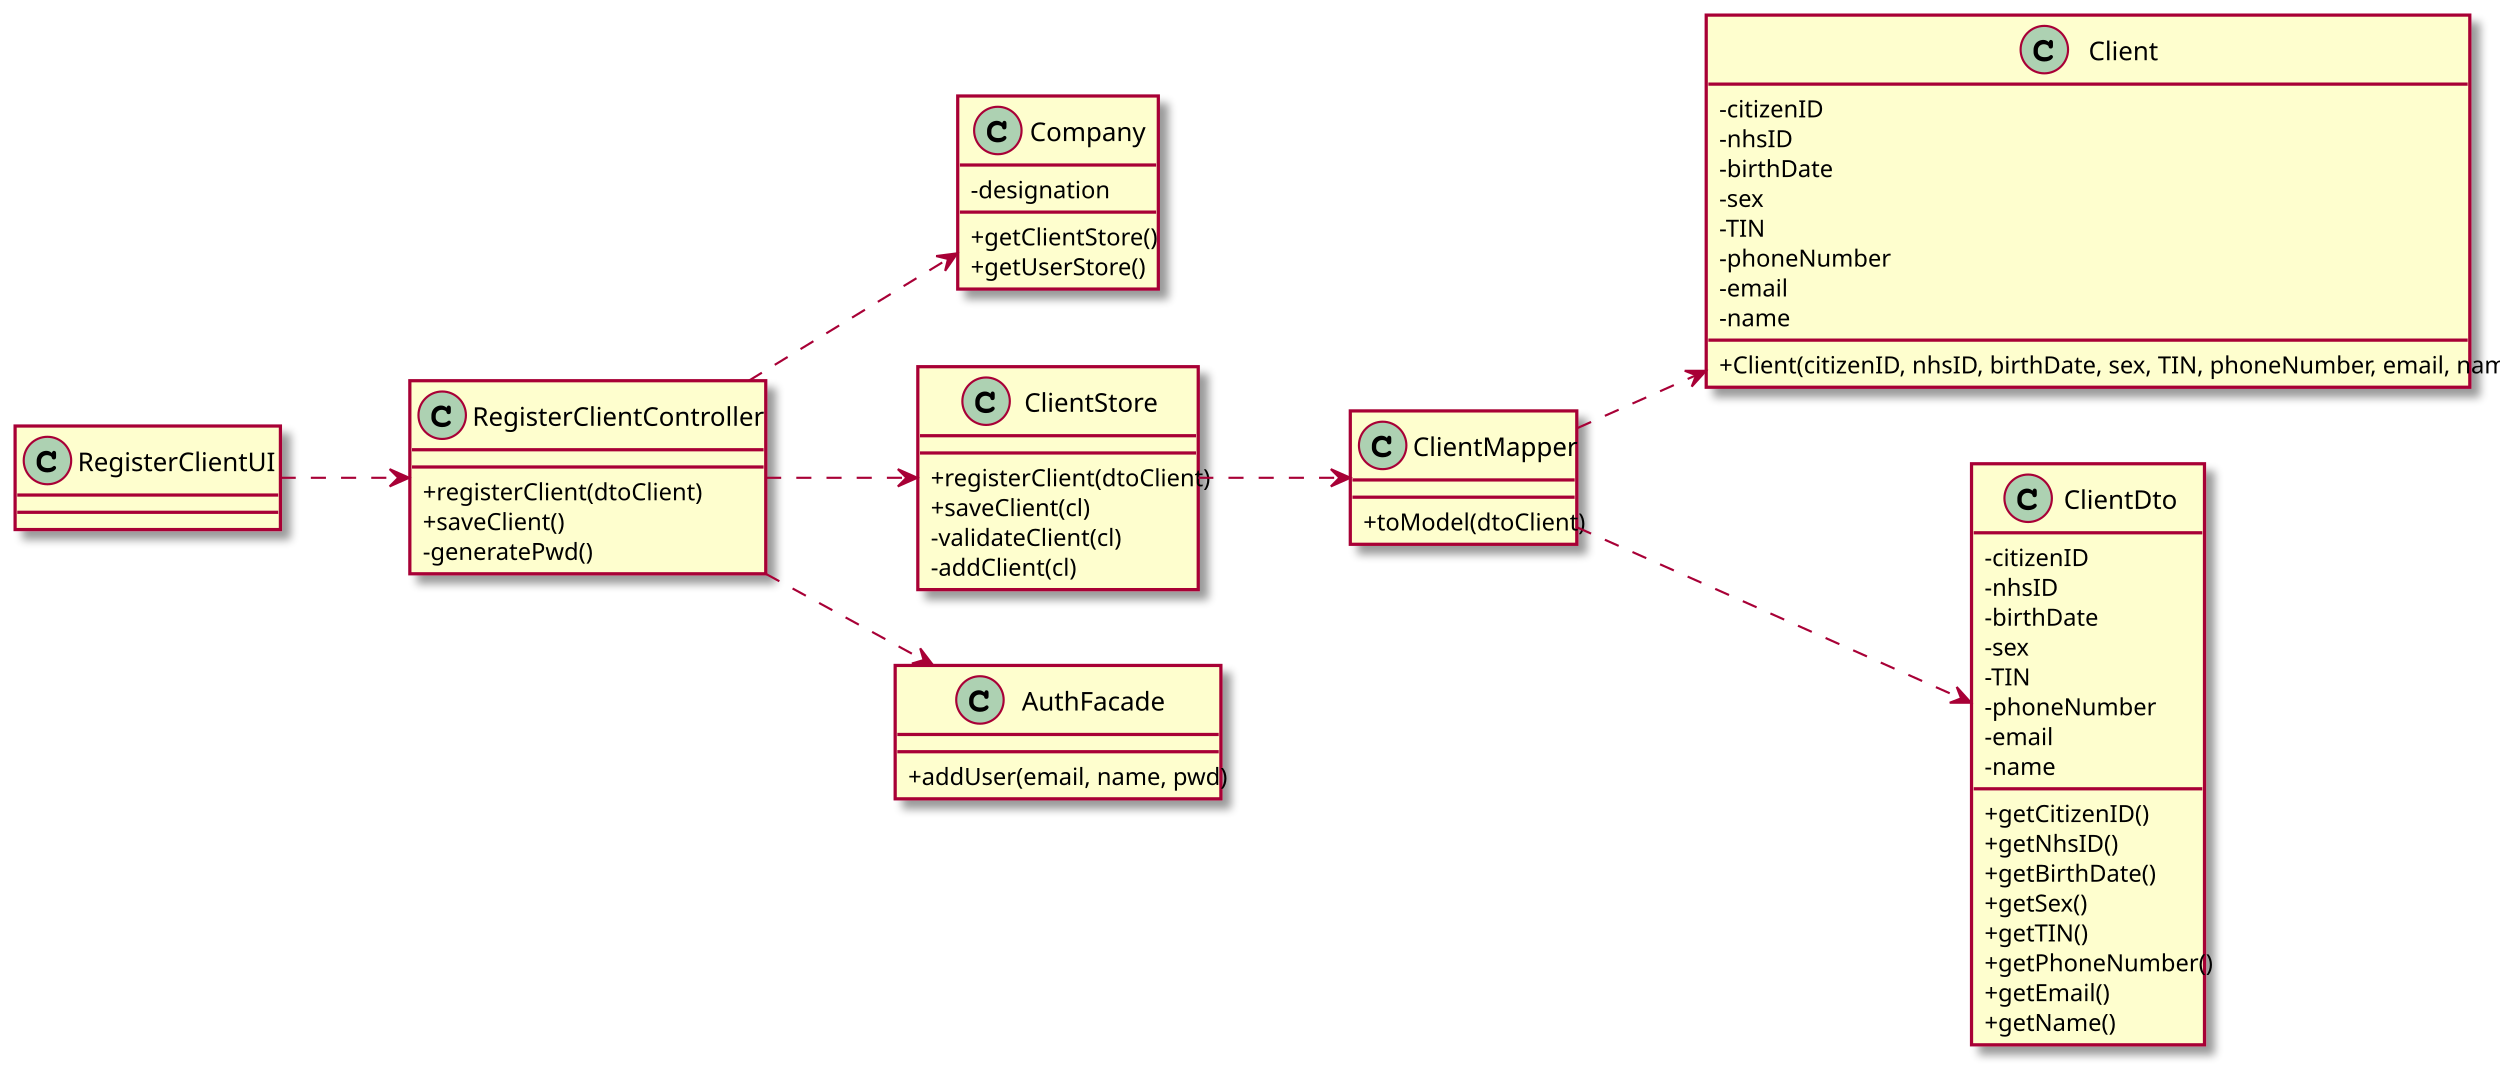
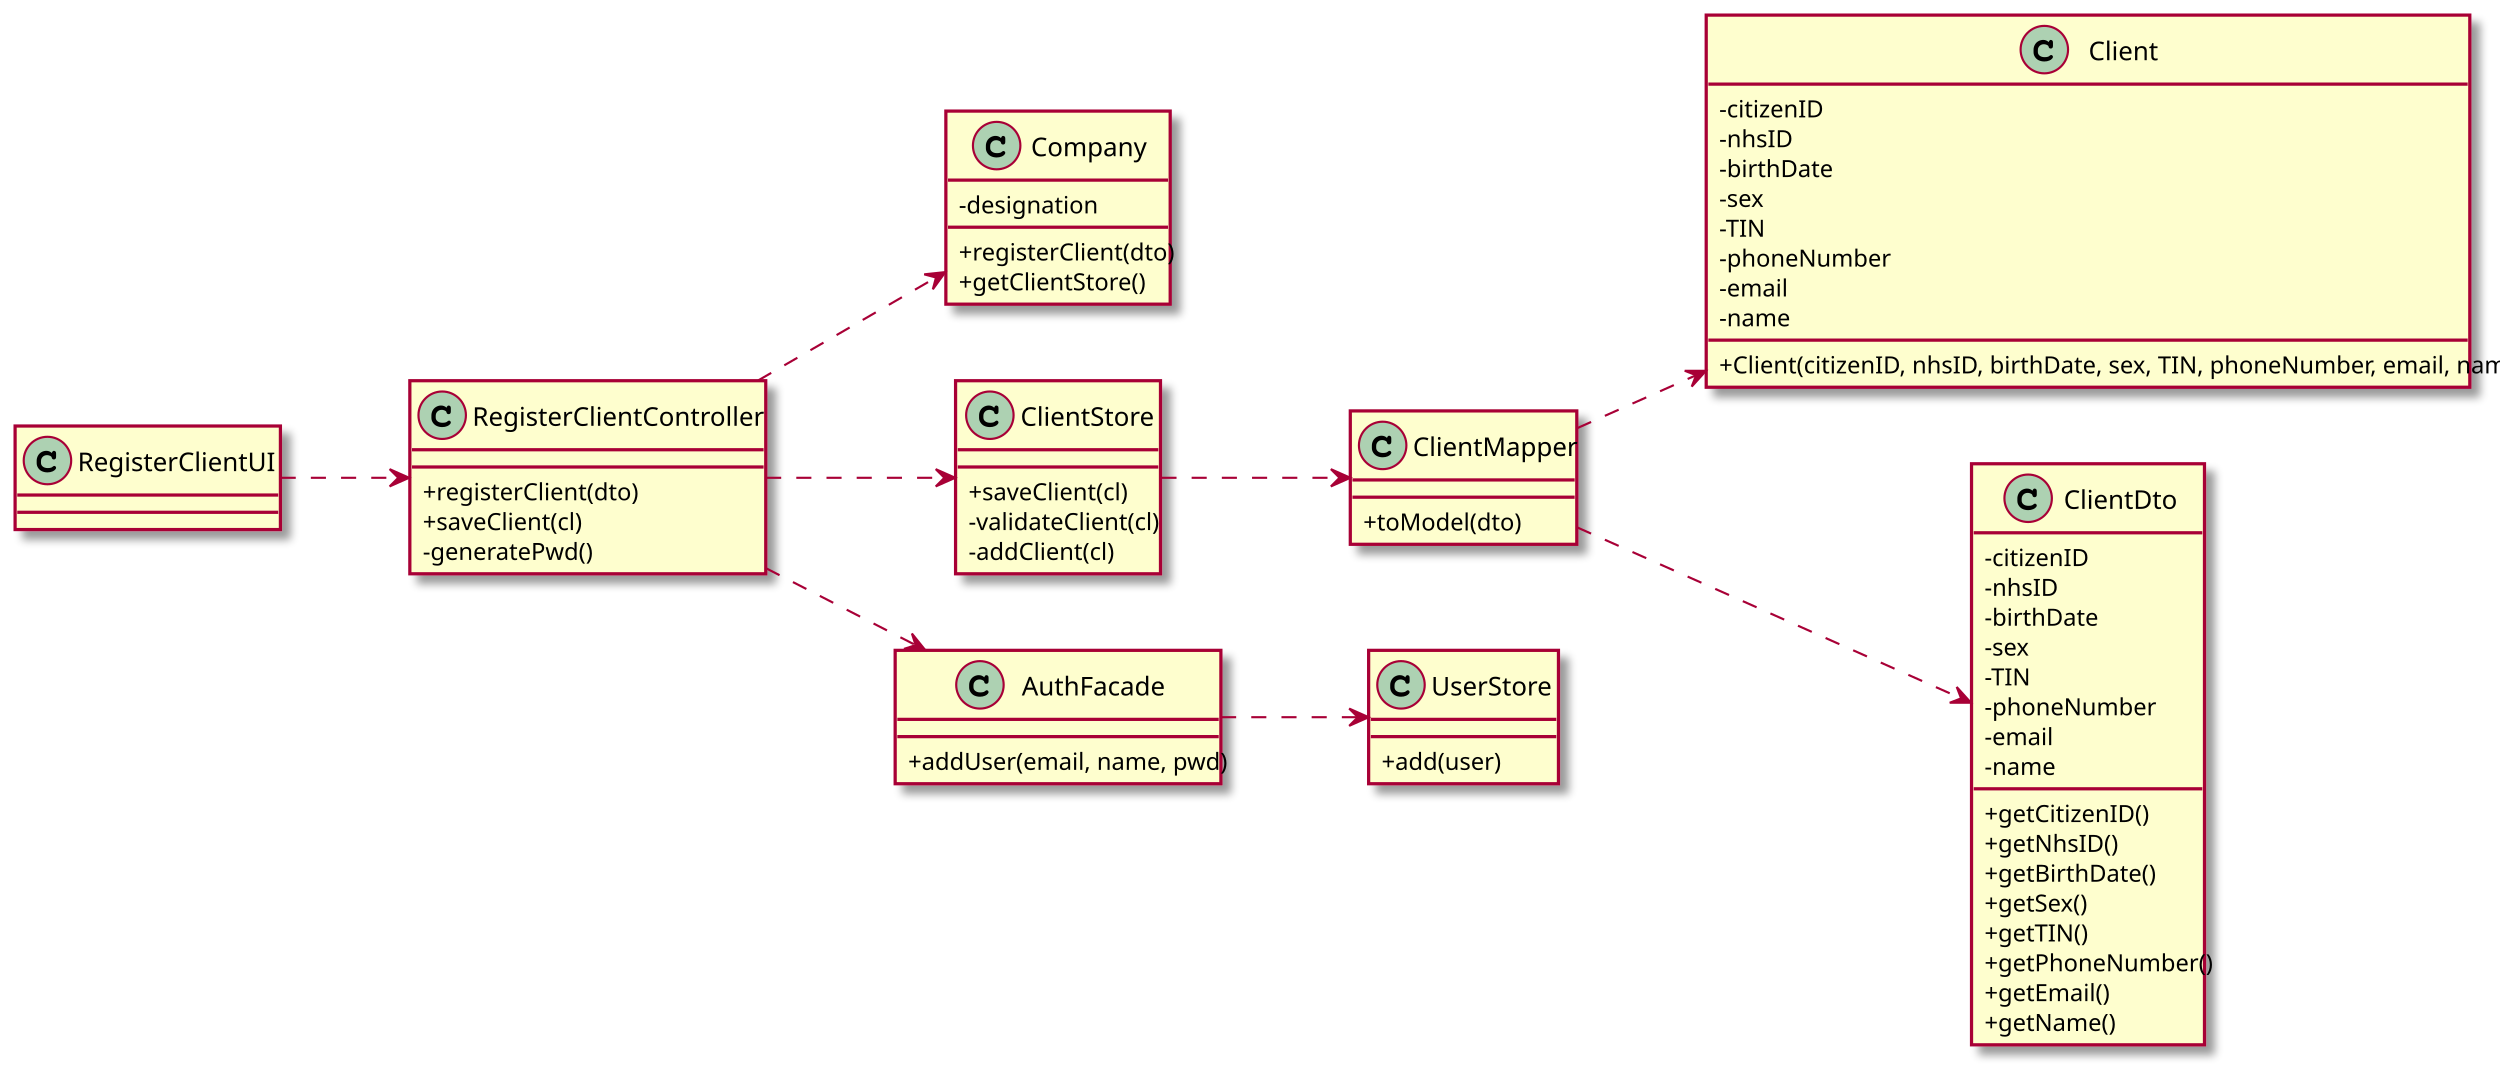
<svg xmlns="http://www.w3.org/2000/svg" contentScriptType="application/ecmascript" contentStyleType="text/css" height="498px" preserveAspectRatio="none" style="width:1159px;height:498px;" version="1.1" viewBox="0 0 1159 498" width="1159px" zoomAndPan="magnify">
  <defs>
-     <filter height="300%" id="fsduxn58b92nx" width="300%" x="-1" y="-1">
+     <filter height="300%" id="f1ajkkbdsnsy1m" width="300%" x="-1" y="-1">
      <feGaussianBlur result="blurOut" stdDeviation="2.0" />
      <feColorMatrix in="blurOut" result="blurOut2" type="matrix" values="0 0 0 0 0 0 0 0 0 0 0 0 0 0 0 0 0 0 .4 0" />
      <feOffset dx="4.0" dy="4.0" in="blurOut2" result="blurOut3" />
      <feBlend in="SourceGraphic" in2="blurOut3" mode="normal" />
    </filter>
  </defs>
  <g>
-     <rect codeLine="6" fill="#FEFECE" filter="url(#fsduxn58b92nx)" height="172.523" id="cl" style="stroke:#A80036;stroke-width:1.5;" width="354" x="791" y="7" />
+     <rect codeLine="6" fill="#FEFECE" filter="url(#f1ajkkbdsnsy1m)" height="172.523" id="cl" style="stroke:#A80036;stroke-width:1.5;" width="354" x="791" y="7" />
    <ellipse cx="947.75" cy="23" fill="#ADD1B2" rx="11" ry="11" style="stroke:#A80036;stroke-width:1.0;" />
    <path d="M949.75,19.5 Q949.953,19 950.188,18.75 Q950.422,18.5 950.688,18.5 Q951.156,18.5 951.453,18.781 Q951.75,19.062 951.75,19.719 L951.75,21.281 Q951.75,21.938 951.469,22.219 Q951.188,22.5 950.75,22.5 Q950.359,22.5 950.109,22.328 Q949.859,22.156 949.75,21.703 Q949.703,21.391 949.531,21.219 Q949.219,20.891 948.656,20.703 Q948.094,20.5 947.531,20.5 Q946.828,20.5 946.234,20.781 Q945.656,21.062 945.203,21.688 Q944.75,22.312 944.75,23.172 L944.75,24.094 Q944.75,25.125 945.594,25.812 Q946.438,26.5 947.938,26.5 Q948.828,26.5 949.453,26.297 Q949.812,26.188 950.219,25.828 Q950.484,25.625 950.625,25.562 Q950.766,25.5 950.938,25.5 Q951.266,25.5 951.5,25.766 Q951.75,26.016 951.75,26.375 Q951.75,26.719 951.406,27.125 Q950.906,27.719 950.109,28.047 Q949.062,28.5 947.781,28.5 Q946.281,28.5 945.078,27.906 Q944.109,27.438 943.422,26.422 Q942.75,25.406 942.75,24.203 L942.75,23.109 Q942.75,21.859 943.344,20.766 Q943.953,19.672 945,19.094 Q946.062,18.5 947.25,18.5 Q947.969,18.5 948.594,18.75 Q949.219,19 949.75,19.5 Z " fill="#000000" />
    <text fill="#000000" font-family="sans-serif" font-size="12" lengthAdjust="spacing" textLength="32" x="968.25" y="27.91">Client</text>
    <line style="stroke:#A80036;stroke-width:1.5;" x1="792" x2="1144" y1="39" y2="39" />
    <text fill="#000000" font-family="sans-serif" font-size="11" lengthAdjust="spacing" textLength="44" x="797" y="54.419">-citizenID</text>
    <text fill="#000000" font-family="sans-serif" font-size="11" lengthAdjust="spacing" textLength="31" x="797" y="68.255">-nhsID</text>
    <text fill="#000000" font-family="sans-serif" font-size="11" lengthAdjust="spacing" textLength="47" x="797" y="82.091">-birthDate</text>
    <text fill="#000000" font-family="sans-serif" font-size="11" lengthAdjust="spacing" textLength="22" x="797" y="95.927">-sex</text>
    <text fill="#000000" font-family="sans-serif" font-size="11" lengthAdjust="spacing" textLength="19" x="797" y="109.763">-TIN</text>
    <text fill="#000000" font-family="sans-serif" font-size="11" lengthAdjust="spacing" textLength="71" x="797" y="123.599">-phoneNumber</text>
    <text fill="#000000" font-family="sans-serif" font-size="11" lengthAdjust="spacing" textLength="28" x="797" y="137.435">-email</text>
    <text fill="#000000" font-family="sans-serif" font-size="11" lengthAdjust="spacing" textLength="30" x="797" y="151.27">-name</text>
    <line style="stroke:#A80036;stroke-width:1.5;" x1="792" x2="1144" y1="157.688" y2="157.688" />
    <text fill="#000000" font-family="sans-serif" font-size="11" lengthAdjust="spacing" textLength="342" x="797" y="173.106">+Client(citizenID, nhsID, birthDate, sex, TIN, phoneNumber, email, name)</text>
-     <rect codeLine="17" fill="#FEFECE" filter="url(#fsduxn58b92nx)" height="89.508" id="RCC" style="stroke:#A80036;stroke-width:1.5;" width="165" x="190" y="176.5" />
+     <rect codeLine="17" fill="#FEFECE" filter="url(#f1ajkkbdsnsy1m)" height="89.508" id="RCC" style="stroke:#A80036;stroke-width:1.5;" width="165" x="190" y="176.5" />
    <ellipse cx="205" cy="192.5" fill="#ADD1B2" rx="11" ry="11" style="stroke:#A80036;stroke-width:1.0;" />
    <path d="M207,189 Q207.203,188.5 207.438,188.25 Q207.672,188 207.938,188 Q208.406,188 208.703,188.281 Q209,188.562 209,189.219 L209,190.781 Q209,191.438 208.719,191.719 Q208.438,192 208,192 Q207.609,192 207.359,191.828 Q207.109,191.656 207,191.203 Q206.953,190.891 206.781,190.719 Q206.469,190.391 205.906,190.203 Q205.344,190 204.781,190 Q204.078,190 203.484,190.281 Q202.906,190.562 202.453,191.188 Q202,191.812 202,192.672 L202,193.594 Q202,194.625 202.844,195.312 Q203.688,196 205.188,196 Q206.078,196 206.703,195.797 Q207.062,195.688 207.469,195.328 Q207.734,195.125 207.875,195.062 Q208.016,195 208.188,195 Q208.516,195 208.75,195.266 Q209,195.516 209,195.875 Q209,196.219 208.656,196.625 Q208.156,197.219 207.359,197.547 Q206.312,198 205.031,198 Q203.531,198 202.328,197.406 Q201.359,196.938 200.672,195.922 Q200,194.906 200,193.703 L200,192.609 Q200,191.359 200.594,190.266 Q201.203,189.172 202.25,188.594 Q203.312,188 204.5,188 Q205.219,188 205.844,188.25 Q206.469,188.5 207,189 Z " fill="#000000" />
    <text fill="#000000" font-family="sans-serif" font-size="12" lengthAdjust="spacing" textLength="133" x="219" y="197.41">RegisterClientController</text>
    <line style="stroke:#A80036;stroke-width:1.5;" x1="191" x2="354" y1="208.5" y2="208.5" />
    <line style="stroke:#A80036;stroke-width:1.5;" x1="191" x2="354" y1="216.5" y2="216.5" />
-     <text fill="#000000" font-family="sans-serif" font-size="11" lengthAdjust="spacing" textLength="118" x="196" y="231.919">+registerClient(dtoClient)</text>
-     <text fill="#000000" font-family="sans-serif" font-size="11" lengthAdjust="spacing" textLength="64" x="196" y="245.755">+saveClient()</text>
+     <text fill="#000000" font-family="sans-serif" font-size="11" lengthAdjust="spacing" textLength="92" x="196" y="231.919">+registerClient(dto)</text>
+     <text fill="#000000" font-family="sans-serif" font-size="11" lengthAdjust="spacing" textLength="72" x="196" y="245.755">+saveClient(cl)</text>
    <text fill="#000000" font-family="sans-serif" font-size="11" lengthAdjust="spacing" textLength="77" x="196" y="259.591">-generatePwd()</text>
-     <rect codeLine="23" fill="#FEFECE" filter="url(#fsduxn58b92nx)" height="89.508" id="C" style="stroke:#A80036;stroke-width:1.5;" width="93" x="444" y="44.5" />
-     <ellipse cx="462.6" cy="60.5" fill="#ADD1B2" rx="11" ry="11" style="stroke:#A80036;stroke-width:1.0;" />
-     <path d="M464.6,57 Q464.803,56.5 465.038,56.25 Q465.272,56 465.538,56 Q466.006,56 466.303,56.281 Q466.6,56.562 466.6,57.219 L466.6,58.781 Q466.6,59.438 466.319,59.719 Q466.038,60 465.6,60 Q465.209,60 464.959,59.828 Q464.709,59.656 464.6,59.203 Q464.553,58.891 464.381,58.719 Q464.069,58.391 463.506,58.203 Q462.944,58 462.381,58 Q461.678,58 461.084,58.281 Q460.506,58.562 460.053,59.188 Q459.6,59.812 459.6,60.672 L459.6,61.594 Q459.6,62.625 460.444,63.312 Q461.288,64 462.788,64 Q463.678,64 464.303,63.797 Q464.663,63.688 465.069,63.328 Q465.334,63.125 465.475,63.062 Q465.616,63 465.788,63 Q466.116,63 466.35,63.266 Q466.6,63.516 466.6,63.875 Q466.6,64.219 466.256,64.625 Q465.756,65.219 464.959,65.547 Q463.913,66 462.631,66 Q461.131,66 459.928,65.406 Q458.959,64.938 458.272,63.922 Q457.6,62.906 457.6,61.703 L457.6,60.609 Q457.6,59.359 458.194,58.266 Q458.803,57.172 459.85,56.594 Q460.913,56 462.1,56 Q462.819,56 463.444,56.25 Q464.069,56.5 464.6,57 Z " fill="#000000" />
-     <text fill="#000000" font-family="sans-serif" font-size="12" lengthAdjust="spacing" textLength="53" x="477.4" y="65.41">Company</text>
-     <line style="stroke:#A80036;stroke-width:1.5;" x1="445" x2="536" y1="76.5" y2="76.5" />
-     <text fill="#000000" font-family="sans-serif" font-size="11" lengthAdjust="spacing" textLength="59" x="450" y="91.919">-designation</text>
-     <line style="stroke:#A80036;stroke-width:1.5;" x1="445" x2="536" y1="98.336" y2="98.336" />
-     <text fill="#000000" font-family="sans-serif" font-size="11" lengthAdjust="spacing" textLength="81" x="450" y="113.755">+getClientStore()</text>
-     <text fill="#000000" font-family="sans-serif" font-size="11" lengthAdjust="spacing" textLength="78" x="450" y="127.591">+getUserStore()</text>
-     <rect codeLine="29" fill="#FEFECE" filter="url(#fsduxn58b92nx)" height="48" id="RCUI" style="stroke:#A80036;stroke-width:1.5;" width="123" x="7" y="197.5" />
+     <rect codeLine="23" fill="#FEFECE" filter="url(#f1ajkkbdsnsy1m)" height="89.508" id="C" style="stroke:#A80036;stroke-width:1.5;" width="104" x="438.5" y="51.5" />
+     <ellipse cx="462.05" cy="67.5" fill="#ADD1B2" rx="11" ry="11" style="stroke:#A80036;stroke-width:1.0;" />
+     <path d="M464.05,64 Q464.253,63.5 464.488,63.25 Q464.722,63 464.988,63 Q465.456,63 465.753,63.281 Q466.05,63.562 466.05,64.219 L466.05,65.781 Q466.05,66.438 465.769,66.719 Q465.488,67 465.05,67 Q464.659,67 464.409,66.828 Q464.159,66.656 464.05,66.203 Q464.003,65.891 463.831,65.719 Q463.519,65.391 462.956,65.203 Q462.394,65 461.831,65 Q461.128,65 460.534,65.281 Q459.956,65.562 459.503,66.188 Q459.05,66.812 459.05,67.672 L459.05,68.594 Q459.05,69.625 459.894,70.312 Q460.738,71 462.238,71 Q463.128,71 463.753,70.797 Q464.113,70.688 464.519,70.328 Q464.784,70.125 464.925,70.062 Q465.066,70 465.238,70 Q465.566,70 465.8,70.266 Q466.05,70.516 466.05,70.875 Q466.05,71.219 465.706,71.625 Q465.206,72.219 464.409,72.547 Q463.363,73 462.081,73 Q460.581,73 459.378,72.406 Q458.409,71.938 457.722,70.922 Q457.05,69.906 457.05,68.703 L457.05,67.609 Q457.05,66.359 457.644,65.266 Q458.253,64.172 459.3,63.594 Q460.363,63 461.55,63 Q462.269,63 462.894,63.25 Q463.519,63.5 464.05,64 Z " fill="#000000" />
+     <text fill="#000000" font-family="sans-serif" font-size="12" lengthAdjust="spacing" textLength="53" x="477.95" y="72.41">Company</text>
+     <line style="stroke:#A80036;stroke-width:1.5;" x1="439.5" x2="541.5" y1="83.5" y2="83.5" />
+     <text fill="#000000" font-family="sans-serif" font-size="11" lengthAdjust="spacing" textLength="59" x="444.5" y="98.919">-designation</text>
+     <line style="stroke:#A80036;stroke-width:1.5;" x1="439.5" x2="541.5" y1="105.336" y2="105.336" />
+     <text fill="#000000" font-family="sans-serif" font-size="11" lengthAdjust="spacing" textLength="92" x="444.5" y="120.755">+registerClient(dto)</text>
+     <text fill="#000000" font-family="sans-serif" font-size="11" lengthAdjust="spacing" textLength="81" x="444.5" y="134.591">+getClientStore()</text>
+     <rect codeLine="29" fill="#FEFECE" filter="url(#f1ajkkbdsnsy1m)" height="48" id="RCUI" style="stroke:#A80036;stroke-width:1.5;" width="123" x="7" y="197.5" />
    <ellipse cx="22" cy="213.5" fill="#ADD1B2" rx="11" ry="11" style="stroke:#A80036;stroke-width:1.0;" />
    <path d="M24,210 Q24.203,209.5 24.438,209.25 Q24.672,209 24.938,209 Q25.406,209 25.703,209.281 Q26,209.562 26,210.219 L26,211.781 Q26,212.438 25.719,212.719 Q25.438,213 25,213 Q24.609,213 24.359,212.828 Q24.109,212.656 24,212.203 Q23.953,211.891 23.781,211.719 Q23.469,211.391 22.906,211.203 Q22.344,211 21.781,211 Q21.078,211 20.484,211.281 Q19.906,211.562 19.453,212.188 Q19,212.812 19,213.672 L19,214.594 Q19,215.625 19.844,216.312 Q20.688,217 22.188,217 Q23.078,217 23.703,216.797 Q24.062,216.688 24.469,216.328 Q24.734,216.125 24.875,216.062 Q25.016,216 25.188,216 Q25.516,216 25.75,216.266 Q26,216.516 26,216.875 Q26,217.219 25.656,217.625 Q25.156,218.219 24.359,218.547 Q23.312,219 22.031,219 Q20.531,219 19.328,218.406 Q18.359,217.938 17.672,216.922 Q17,215.906 17,214.703 L17,213.609 Q17,212.359 17.594,211.266 Q18.203,210.172 19.25,209.594 Q20.312,209 21.5,209 Q22.219,209 22.844,209.25 Q23.469,209.5 24,210 Z " fill="#000000" />
    <text fill="#000000" font-family="sans-serif" font-size="12" lengthAdjust="spacing" textLength="91" x="36" y="218.41">RegisterClientUI</text>
    <line style="stroke:#A80036;stroke-width:1.5;" x1="8" x2="129" y1="229.5" y2="229.5" />
    <line style="stroke:#A80036;stroke-width:1.5;" x1="8" x2="129" y1="237.5" y2="237.5" />
-     <rect codeLine="31" fill="#FEFECE" filter="url(#fsduxn58b92nx)" height="103.344" id="CS" style="stroke:#A80036;stroke-width:1.5;" width="130" x="425.5" y="170" />
-     <ellipse cx="457.15" cy="186" fill="#ADD1B2" rx="11" ry="11" style="stroke:#A80036;stroke-width:1.0;" />
-     <path d="M459.15,182.5 Q459.353,182 459.587,181.75 Q459.822,181.5 460.087,181.5 Q460.556,181.5 460.853,181.781 Q461.15,182.062 461.15,182.719 L461.15,184.281 Q461.15,184.938 460.869,185.219 Q460.587,185.5 460.15,185.5 Q459.759,185.5 459.509,185.328 Q459.259,185.156 459.15,184.703 Q459.103,184.391 458.931,184.219 Q458.619,183.891 458.056,183.703 Q457.494,183.5 456.931,183.5 Q456.228,183.5 455.634,183.781 Q455.056,184.062 454.603,184.688 Q454.15,185.312 454.15,186.172 L454.15,187.094 Q454.15,188.125 454.994,188.812 Q455.837,189.5 457.337,189.5 Q458.228,189.5 458.853,189.297 Q459.212,189.188 459.619,188.828 Q459.884,188.625 460.025,188.562 Q460.166,188.5 460.337,188.5 Q460.666,188.5 460.9,188.766 Q461.15,189.016 461.15,189.375 Q461.15,189.719 460.806,190.125 Q460.306,190.719 459.509,191.047 Q458.462,191.5 457.181,191.5 Q455.681,191.5 454.478,190.906 Q453.509,190.438 452.822,189.422 Q452.15,188.406 452.15,187.203 L452.15,186.109 Q452.15,184.859 452.744,183.766 Q453.353,182.672 454.4,182.094 Q455.462,181.5 456.65,181.5 Q457.369,181.5 457.994,181.75 Q458.619,182 459.15,182.5 Z " fill="#000000" />
-     <text fill="#000000" font-family="sans-serif" font-size="12" lengthAdjust="spacing" textLength="61" x="474.85" y="190.91">ClientStore</text>
-     <line style="stroke:#A80036;stroke-width:1.5;" x1="426.5" x2="554.5" y1="202" y2="202" />
-     <line style="stroke:#A80036;stroke-width:1.5;" x1="426.5" x2="554.5" y1="210" y2="210" />
-     <text fill="#000000" font-family="sans-serif" font-size="11" lengthAdjust="spacing" textLength="118" x="431.5" y="225.419">+registerClient(dtoClient)</text>
-     <text fill="#000000" font-family="sans-serif" font-size="11" lengthAdjust="spacing" textLength="72" x="431.5" y="239.255">+saveClient(cl)</text>
-     <text fill="#000000" font-family="sans-serif" font-size="11" lengthAdjust="spacing" textLength="83" x="431.5" y="253.091">-validateClient(cl)</text>
-     <text fill="#000000" font-family="sans-serif" font-size="11" lengthAdjust="spacing" textLength="64" x="431.5" y="266.927">-addClient(cl)</text>
-     <rect codeLine="38" fill="#FEFECE" filter="url(#fsduxn58b92nx)" height="61.836" id="AF" style="stroke:#A80036;stroke-width:1.5;" width="151" x="415" y="308.5" />
-     <ellipse cx="454.3" cy="324.5" fill="#ADD1B2" rx="11" ry="11" style="stroke:#A80036;stroke-width:1.0;" />
-     <path d="M456.3,321 Q456.503,320.5 456.738,320.25 Q456.972,320 457.238,320 Q457.706,320 458.003,320.281 Q458.3,320.562 458.3,321.219 L458.3,322.781 Q458.3,323.438 458.019,323.719 Q457.738,324 457.3,324 Q456.909,324 456.659,323.828 Q456.409,323.656 456.3,323.203 Q456.253,322.891 456.081,322.719 Q455.769,322.391 455.206,322.203 Q454.644,322 454.081,322 Q453.378,322 452.784,322.281 Q452.206,322.562 451.753,323.188 Q451.3,323.812 451.3,324.672 L451.3,325.594 Q451.3,326.625 452.144,327.312 Q452.988,328 454.488,328 Q455.378,328 456.003,327.797 Q456.363,327.688 456.769,327.328 Q457.034,327.125 457.175,327.062 Q457.316,327 457.488,327 Q457.816,327 458.05,327.266 Q458.3,327.516 458.3,327.875 Q458.3,328.219 457.956,328.625 Q457.456,329.219 456.659,329.547 Q455.613,330 454.331,330 Q452.831,330 451.628,329.406 Q450.659,328.938 449.972,327.922 Q449.3,326.906 449.3,325.703 L449.3,324.609 Q449.3,323.359 449.894,322.266 Q450.503,321.172 451.55,320.594 Q452.613,320 453.8,320 Q454.519,320 455.144,320.25 Q455.769,320.5 456.3,321 Z " fill="#000000" />
-     <text fill="#000000" font-family="sans-serif" font-size="12" lengthAdjust="spacing" textLength="65" x="473.7" y="329.41">AuthFacade</text>
-     <line style="stroke:#A80036;stroke-width:1.5;" x1="416" x2="565" y1="340.5" y2="340.5" />
-     <line style="stroke:#A80036;stroke-width:1.5;" x1="416" x2="565" y1="348.5" y2="348.5" />
-     <text fill="#000000" font-family="sans-serif" font-size="11" lengthAdjust="spacing" textLength="139" x="421" y="363.919">+addUser(email, name, pwd)</text>
-     <rect codeLine="42" fill="#FEFECE" filter="url(#fsduxn58b92nx)" height="269.375" id="CDTO" style="stroke:#A80036;stroke-width:1.5;" width="108" x="914" y="215" />
+     <rect codeLine="31" fill="#FEFECE" filter="url(#f1ajkkbdsnsy1m)" height="89.508" id="CS" style="stroke:#A80036;stroke-width:1.5;" width="95" x="443" y="176.5" />
+     <ellipse cx="458.9" cy="192.5" fill="#ADD1B2" rx="11" ry="11" style="stroke:#A80036;stroke-width:1.0;" />
+     <path d="M460.9,189 Q461.103,188.5 461.337,188.25 Q461.572,188 461.837,188 Q462.306,188 462.603,188.281 Q462.9,188.562 462.9,189.219 L462.9,190.781 Q462.9,191.438 462.619,191.719 Q462.337,192 461.9,192 Q461.509,192 461.259,191.828 Q461.009,191.656 460.9,191.203 Q460.853,190.891 460.681,190.719 Q460.369,190.391 459.806,190.203 Q459.244,190 458.681,190 Q457.978,190 457.384,190.281 Q456.806,190.562 456.353,191.188 Q455.9,191.812 455.9,192.672 L455.9,193.594 Q455.9,194.625 456.744,195.312 Q457.587,196 459.087,196 Q459.978,196 460.603,195.797 Q460.962,195.688 461.369,195.328 Q461.634,195.125 461.775,195.062 Q461.916,195 462.087,195 Q462.416,195 462.65,195.266 Q462.9,195.516 462.9,195.875 Q462.9,196.219 462.556,196.625 Q462.056,197.219 461.259,197.547 Q460.212,198 458.931,198 Q457.431,198 456.228,197.406 Q455.259,196.938 454.572,195.922 Q453.9,194.906 453.9,193.703 L453.9,192.609 Q453.9,191.359 454.494,190.266 Q455.103,189.172 456.15,188.594 Q457.212,188 458.4,188 Q459.119,188 459.744,188.25 Q460.369,188.5 460.9,189 Z " fill="#000000" />
+     <text fill="#000000" font-family="sans-serif" font-size="12" lengthAdjust="spacing" textLength="61" x="473.1" y="197.41">ClientStore</text>
+     <line style="stroke:#A80036;stroke-width:1.5;" x1="444" x2="537" y1="208.5" y2="208.5" />
+     <line style="stroke:#A80036;stroke-width:1.5;" x1="444" x2="537" y1="216.5" y2="216.5" />
+     <text fill="#000000" font-family="sans-serif" font-size="11" lengthAdjust="spacing" textLength="72" x="449" y="231.919">+saveClient(cl)</text>
+     <text fill="#000000" font-family="sans-serif" font-size="11" lengthAdjust="spacing" textLength="83" x="449" y="245.755">-validateClient(cl)</text>
+     <text fill="#000000" font-family="sans-serif" font-size="11" lengthAdjust="spacing" textLength="64" x="449" y="259.591">-addClient(cl)</text>
+     <rect codeLine="37" fill="#FEFECE" filter="url(#f1ajkkbdsnsy1m)" height="61.836" id="AF" style="stroke:#A80036;stroke-width:1.5;" width="151" x="415" y="301.5" />
+     <ellipse cx="454.3" cy="317.5" fill="#ADD1B2" rx="11" ry="11" style="stroke:#A80036;stroke-width:1.0;" />
+     <path d="M456.3,314 Q456.503,313.5 456.738,313.25 Q456.972,313 457.238,313 Q457.706,313 458.003,313.281 Q458.3,313.562 458.3,314.219 L458.3,315.781 Q458.3,316.438 458.019,316.719 Q457.738,317 457.3,317 Q456.909,317 456.659,316.828 Q456.409,316.656 456.3,316.203 Q456.253,315.891 456.081,315.719 Q455.769,315.391 455.206,315.203 Q454.644,315 454.081,315 Q453.378,315 452.784,315.281 Q452.206,315.562 451.753,316.188 Q451.3,316.812 451.3,317.672 L451.3,318.594 Q451.3,319.625 452.144,320.312 Q452.988,321 454.488,321 Q455.378,321 456.003,320.797 Q456.363,320.688 456.769,320.328 Q457.034,320.125 457.175,320.062 Q457.316,320 457.488,320 Q457.816,320 458.05,320.266 Q458.3,320.516 458.3,320.875 Q458.3,321.219 457.956,321.625 Q457.456,322.219 456.659,322.547 Q455.613,323 454.331,323 Q452.831,323 451.628,322.406 Q450.659,321.938 449.972,320.922 Q449.3,319.906 449.3,318.703 L449.3,317.609 Q449.3,316.359 449.894,315.266 Q450.503,314.172 451.55,313.594 Q452.613,313 453.8,313 Q454.519,313 455.144,313.25 Q455.769,313.5 456.3,314 Z " fill="#000000" />
+     <text fill="#000000" font-family="sans-serif" font-size="12" lengthAdjust="spacing" textLength="65" x="473.7" y="322.41">AuthFacade</text>
+     <line style="stroke:#A80036;stroke-width:1.5;" x1="416" x2="565" y1="333.5" y2="333.5" />
+     <line style="stroke:#A80036;stroke-width:1.5;" x1="416" x2="565" y1="341.5" y2="341.5" />
+     <text fill="#000000" font-family="sans-serif" font-size="11" lengthAdjust="spacing" textLength="139" x="421" y="356.919">+addUser(email, name, pwd)</text>
+     <rect codeLine="41" fill="#FEFECE" filter="url(#f1ajkkbdsnsy1m)" height="269.375" id="CDTO" style="stroke:#A80036;stroke-width:1.5;" width="108" x="914" y="215" />
    <ellipse cx="940.25" cy="231" fill="#ADD1B2" rx="11" ry="11" style="stroke:#A80036;stroke-width:1.0;" />
    <path d="M942.25,227.5 Q942.453,227 942.688,226.75 Q942.922,226.5 943.188,226.5 Q943.656,226.5 943.953,226.781 Q944.25,227.062 944.25,227.719 L944.25,229.281 Q944.25,229.938 943.969,230.219 Q943.688,230.5 943.25,230.5 Q942.859,230.5 942.609,230.328 Q942.359,230.156 942.25,229.703 Q942.203,229.391 942.031,229.219 Q941.719,228.891 941.156,228.703 Q940.594,228.5 940.031,228.5 Q939.328,228.5 938.734,228.781 Q938.156,229.062 937.703,229.688 Q937.25,230.312 937.25,231.172 L937.25,232.094 Q937.25,233.125 938.094,233.812 Q938.938,234.5 940.438,234.5 Q941.328,234.5 941.953,234.297 Q942.312,234.188 942.719,233.828 Q942.984,233.625 943.125,233.562 Q943.266,233.5 943.438,233.5 Q943.766,233.5 944,233.766 Q944.25,234.016 944.25,234.375 Q944.25,234.719 943.906,235.125 Q943.406,235.719 942.609,236.047 Q941.562,236.5 940.281,236.5 Q938.781,236.5 937.578,235.906 Q936.609,235.438 935.922,234.422 Q935.25,233.406 935.25,232.203 L935.25,231.109 Q935.25,229.859 935.844,228.766 Q936.453,227.672 937.5,227.094 Q938.562,226.5 939.75,226.5 Q940.469,226.5 941.094,226.75 Q941.719,227 942.25,227.5 Z " fill="#000000" />
    <text fill="#000000" font-family="sans-serif" font-size="12" lengthAdjust="spacing" textLength="51" x="956.75" y="235.91">ClientDto</text>
    <line style="stroke:#A80036;stroke-width:1.5;" x1="915" x2="1021" y1="247" y2="247" />
    <text fill="#000000" font-family="sans-serif" font-size="11" lengthAdjust="spacing" textLength="44" x="920" y="262.419">-citizenID</text>
    <text fill="#000000" font-family="sans-serif" font-size="11" lengthAdjust="spacing" textLength="31" x="920" y="276.255">-nhsID</text>
    <text fill="#000000" font-family="sans-serif" font-size="11" lengthAdjust="spacing" textLength="47" x="920" y="290.091">-birthDate</text>
    <text fill="#000000" font-family="sans-serif" font-size="11" lengthAdjust="spacing" textLength="22" x="920" y="303.927">-sex</text>
    <text fill="#000000" font-family="sans-serif" font-size="11" lengthAdjust="spacing" textLength="19" x="920" y="317.763">-TIN</text>
    <text fill="#000000" font-family="sans-serif" font-size="11" lengthAdjust="spacing" textLength="71" x="920" y="331.599">-phoneNumber</text>
    <text fill="#000000" font-family="sans-serif" font-size="11" lengthAdjust="spacing" textLength="28" x="920" y="345.435">-email</text>
    <text fill="#000000" font-family="sans-serif" font-size="11" lengthAdjust="spacing" textLength="30" x="920" y="359.271">-name</text>
    <line style="stroke:#A80036;stroke-width:1.5;" x1="915" x2="1021" y1="365.688" y2="365.688" />
    <text fill="#000000" font-family="sans-serif" font-size="11" lengthAdjust="spacing" textLength="70" x="920" y="381.106">+getCitizenID()</text>
    <text fill="#000000" font-family="sans-serif" font-size="11" lengthAdjust="spacing" textLength="57" x="920" y="394.942">+getNhsID()</text>
    <text fill="#000000" font-family="sans-serif" font-size="11" lengthAdjust="spacing" textLength="73" x="920" y="408.778">+getBirthDate()</text>
    <text fill="#000000" font-family="sans-serif" font-size="11" lengthAdjust="spacing" textLength="48" x="920" y="422.614">+getSex()</text>
    <text fill="#000000" font-family="sans-serif" font-size="11" lengthAdjust="spacing" textLength="44" x="920" y="436.45">+getTIN()</text>
    <text fill="#000000" font-family="sans-serif" font-size="11" lengthAdjust="spacing" textLength="96" x="920" y="450.286">+getPhoneNumber()</text>
    <text fill="#000000" font-family="sans-serif" font-size="11" lengthAdjust="spacing" textLength="53" x="920" y="464.122">+getEmail()</text>
    <text fill="#000000" font-family="sans-serif" font-size="11" lengthAdjust="spacing" textLength="56" x="920" y="477.958">+getName()</text>
-     <rect codeLine="61" fill="#FEFECE" filter="url(#fsduxn58b92nx)" height="61.836" id="CM" style="stroke:#A80036;stroke-width:1.5;" width="105" x="626" y="190.5" />
+     <rect codeLine="60" fill="#FEFECE" filter="url(#f1ajkkbdsnsy1m)" height="61.836" id="CM" style="stroke:#A80036;stroke-width:1.5;" width="105" x="626" y="190.5" />
    <ellipse cx="641" cy="206.5" fill="#ADD1B2" rx="11" ry="11" style="stroke:#A80036;stroke-width:1.0;" />
    <path d="M643,203 Q643.203,202.5 643.438,202.25 Q643.672,202 643.938,202 Q644.406,202 644.703,202.281 Q645,202.562 645,203.219 L645,204.781 Q645,205.438 644.719,205.719 Q644.438,206 644,206 Q643.609,206 643.359,205.828 Q643.109,205.656 643,205.203 Q642.953,204.891 642.781,204.719 Q642.469,204.391 641.906,204.203 Q641.344,204 640.781,204 Q640.078,204 639.484,204.281 Q638.906,204.562 638.453,205.188 Q638,205.812 638,206.672 L638,207.594 Q638,208.625 638.844,209.312 Q639.688,210 641.188,210 Q642.078,210 642.703,209.797 Q643.062,209.688 643.469,209.328 Q643.734,209.125 643.875,209.062 Q644.016,209 644.188,209 Q644.516,209 644.75,209.266 Q645,209.516 645,209.875 Q645,210.219 644.656,210.625 Q644.156,211.219 643.359,211.547 Q642.312,212 641.031,212 Q639.531,212 638.328,211.406 Q637.359,210.938 636.672,209.922 Q636,208.906 636,207.703 L636,206.609 Q636,205.359 636.594,204.266 Q637.203,203.172 638.25,202.594 Q639.312,202 640.5,202 Q641.219,202 641.844,202.25 Q642.469,202.5 643,203 Z " fill="#000000" />
    <text fill="#000000" font-family="sans-serif" font-size="12" lengthAdjust="spacing" textLength="73" x="655" y="211.41">ClientMapper</text>
    <line style="stroke:#A80036;stroke-width:1.5;" x1="627" x2="730" y1="222.5" y2="222.5" />
    <line style="stroke:#A80036;stroke-width:1.5;" x1="627" x2="730" y1="230.5" y2="230.5" />
-     <text fill="#000000" font-family="sans-serif" font-size="11" lengthAdjust="spacing" textLength="92" x="632" y="245.919">+toModel(dtoClient)</text>
-     <path codeLine="65" d="M130.11,221.5 C147.21,221.5 166.16,221.5 184.49,221.5 " fill="none" id="RCUI-to-RCC" style="stroke:#A80036;stroke-width:1.0;stroke-dasharray:7.0,7.0;" />
+     <text fill="#000000" font-family="sans-serif" font-size="11" lengthAdjust="spacing" textLength="66" x="632" y="245.919">+toModel(dto)</text>
+     <rect codeLine="64" fill="#FEFECE" filter="url(#f1ajkkbdsnsy1m)" height="61.836" id="US" style="stroke:#A80036;stroke-width:1.5;" width="88" x="634.5" y="301.5" />
+     <ellipse cx="649.5" cy="317.5" fill="#ADD1B2" rx="11" ry="11" style="stroke:#A80036;stroke-width:1.0;" />
+     <path d="M651.5,314 Q651.703,313.5 651.938,313.25 Q652.172,313 652.438,313 Q652.906,313 653.203,313.281 Q653.5,313.562 653.5,314.219 L653.5,315.781 Q653.5,316.438 653.219,316.719 Q652.938,317 652.5,317 Q652.109,317 651.859,316.828 Q651.609,316.656 651.5,316.203 Q651.453,315.891 651.281,315.719 Q650.969,315.391 650.406,315.203 Q649.844,315 649.281,315 Q648.578,315 647.984,315.281 Q647.406,315.562 646.953,316.188 Q646.5,316.812 646.5,317.672 L646.5,318.594 Q646.5,319.625 647.344,320.312 Q648.188,321 649.688,321 Q650.578,321 651.203,320.797 Q651.562,320.688 651.969,320.328 Q652.234,320.125 652.375,320.062 Q652.516,320 652.688,320 Q653.016,320 653.25,320.266 Q653.5,320.516 653.5,320.875 Q653.5,321.219 653.156,321.625 Q652.656,322.219 651.859,322.547 Q650.812,323 649.531,323 Q648.031,323 646.828,322.406 Q645.859,321.938 645.172,320.922 Q644.5,319.906 644.5,318.703 L644.5,317.609 Q644.5,316.359 645.094,315.266 Q645.703,314.172 646.75,313.594 Q647.812,313 649,313 Q649.719,313 650.344,313.25 Q650.969,313.5 651.5,314 Z " fill="#000000" />
+     <text fill="#000000" font-family="sans-serif" font-size="12" lengthAdjust="spacing" textLength="56" x="663.5" y="322.41">UserStore</text>
+     <line style="stroke:#A80036;stroke-width:1.5;" x1="635.5" x2="721.5" y1="333.5" y2="333.5" />
+     <line style="stroke:#A80036;stroke-width:1.5;" x1="635.5" x2="721.5" y1="341.5" y2="341.5" />
+     <text fill="#000000" font-family="sans-serif" font-size="11" lengthAdjust="spacing" textLength="54" x="640.5" y="356.919">+add(user)</text>
+     <path codeLine="68" d="M130.11,221.5 C147.21,221.5 166.16,221.5 184.49,221.5 " fill="none" id="RCUI-to-RCC" style="stroke:#A80036;stroke-width:1.0;stroke-dasharray:7.0,7.0;" />
    <polygon fill="#A80036" points="189.64,221.5,180.64,217.5,184.64,221.5,180.64,225.5,189.64,221.5" style="stroke:#A80036;stroke-width:1.0;" />
-     <path codeLine="66" d="M347.23,176.44 C377.62,157.87 412.06,136.83 439.44,120.09 " fill="none" id="RCC-to-C" style="stroke:#A80036;stroke-width:1.0;stroke-dasharray:7.0,7.0;" />
-     <polygon fill="#A80036" points="443.77,117.45,434.002,118.713,439.499,120.05,438.162,125.546,443.77,117.45" style="stroke:#A80036;stroke-width:1.0;" />
-     <path codeLine="67" d="M355.16,221.5 C376.53,221.5 399.36,221.5 420.02,221.5 " fill="none" id="RCC-to-CS" style="stroke:#A80036;stroke-width:1.0;stroke-dasharray:7.0,7.0;" />
-     <polygon fill="#A80036" points="425.23,221.5,416.23,217.5,420.23,221.5,416.23,225.5,425.23,221.5" style="stroke:#A80036;stroke-width:1.0;" />
-     <path codeLine="68" d="M555.51,221.5 C576.73,221.5 600.18,221.5 620.8,221.5 " fill="none" id="CS-to-CM" style="stroke:#A80036;stroke-width:1.0;stroke-dasharray:7.0,7.0;" />
-     <polygon fill="#A80036" points="625.98,221.5,616.98,217.5,620.98,221.5,616.98,225.5,625.98,221.5" style="stroke:#A80036;stroke-width:1.0;" />
-     <path codeLine="69" d="M731.23,244.53 C781.29,266.82 857.04,300.54 909.09,323.72 " fill="none" id="CM-to-CDTO" style="stroke:#A80036;stroke-width:1.0;stroke-dasharray:7.0,7.0;" />
+     <path codeLine="69" d="M351.48,176.37 C378.67,160.64 408.62,143.31 433.65,128.82 " fill="none" id="RCC-to-C" style="stroke:#A80036;stroke-width:1.0;stroke-dasharray:7.0,7.0;" />
+     <polygon fill="#A80036" points="438.26,126.15,428.466,127.187,433.93,128.651,432.467,134.115,438.26,126.15" style="stroke:#A80036;stroke-width:1.0;" />
+     <path codeLine="70" d="M355.16,221.5 C382.82,221.5 412.94,221.5 437.63,221.5 " fill="none" id="RCC-to-CS" style="stroke:#A80036;stroke-width:1.0;stroke-dasharray:7.0,7.0;" />
+     <polygon fill="#A80036" points="442.81,221.5,433.81,217.5,437.81,221.5,433.81,225.5,442.81,221.5" style="stroke:#A80036;stroke-width:1.0;" />
+     <path codeLine="71" d="M538.44,221.5 C563.46,221.5 594.43,221.5 620.79,221.5 " fill="none" id="CS-to-CM" style="stroke:#A80036;stroke-width:1.0;stroke-dasharray:7.0,7.0;" />
+     <polygon fill="#A80036" points="626,221.5,617,217.5,621,221.5,617,225.5,626,221.5" style="stroke:#A80036;stroke-width:1.0;" />
+     <path codeLine="72" d="M731.23,244.53 C781.29,266.82 857.04,300.54 909.09,323.72 " fill="none" id="CM-to-CDTO" style="stroke:#A80036;stroke-width:1.0;stroke-dasharray:7.0,7.0;" />
    <polygon fill="#A80036" points="913.74,325.79,907.136,318.483,909.17,323.762,903.891,325.796,913.74,325.79" style="stroke:#A80036;stroke-width:1.0;" />
-     <path codeLine="70" d="M731.23,198.47 C747.4,191.27 766.24,182.88 786.1,174.04 " fill="none" id="CM-to-cl" style="stroke:#A80036;stroke-width:1.0;stroke-dasharray:7.0,7.0;" />
+     <path codeLine="73" d="M731.23,198.47 C747.4,191.27 766.24,182.88 786.1,174.04 " fill="none" id="CM-to-cl" style="stroke:#A80036;stroke-width:1.0;stroke-dasharray:7.0,7.0;" />
    <polygon fill="#A80036" points="790.89,171.91,781.041,171.904,786.32,173.938,784.286,179.217,790.89,171.91" style="stroke:#A80036;stroke-width:1.0;" />
-     <path codeLine="71" d="M355.16,266.11 C379.35,279.33 405.42,293.57 428.1,305.96 " fill="none" id="RCC-to-AF" style="stroke:#A80036;stroke-width:1.0;stroke-dasharray:7.0,7.0;" />
-     <polygon fill="#A80036" points="432.59,308.41,426.615,300.581,428.204,306.01,422.775,307.599,432.59,308.41" style="stroke:#A80036;stroke-width:1.0;" />
+     <path codeLine="74" d="M355.16,263.46 C378.02,275.21 402.57,287.83 424.34,299.01 " fill="none" id="RCC-to-AF" style="stroke:#A80036;stroke-width:1.0;stroke-dasharray:7.0,7.0;" />
+     <polygon fill="#A80036" points="428.94,301.38,422.767,293.706,424.494,299.093,419.107,300.82,428.94,301.38" style="stroke:#A80036;stroke-width:1.0;" />
+     <path codeLine="75" d="M566.08,332.5 C587.33,332.5 609.91,332.5 629.15,332.5 " fill="none" id="AF-to-US" style="stroke:#A80036;stroke-width:1.0;stroke-dasharray:7.0,7.0;" />
+     <polygon fill="#A80036" points="634.49,332.5,625.49,328.5,629.49,332.5,625.49,336.5,634.49,332.5" style="stroke:#A80036;stroke-width:1.0;" />
  </g>
</svg>
